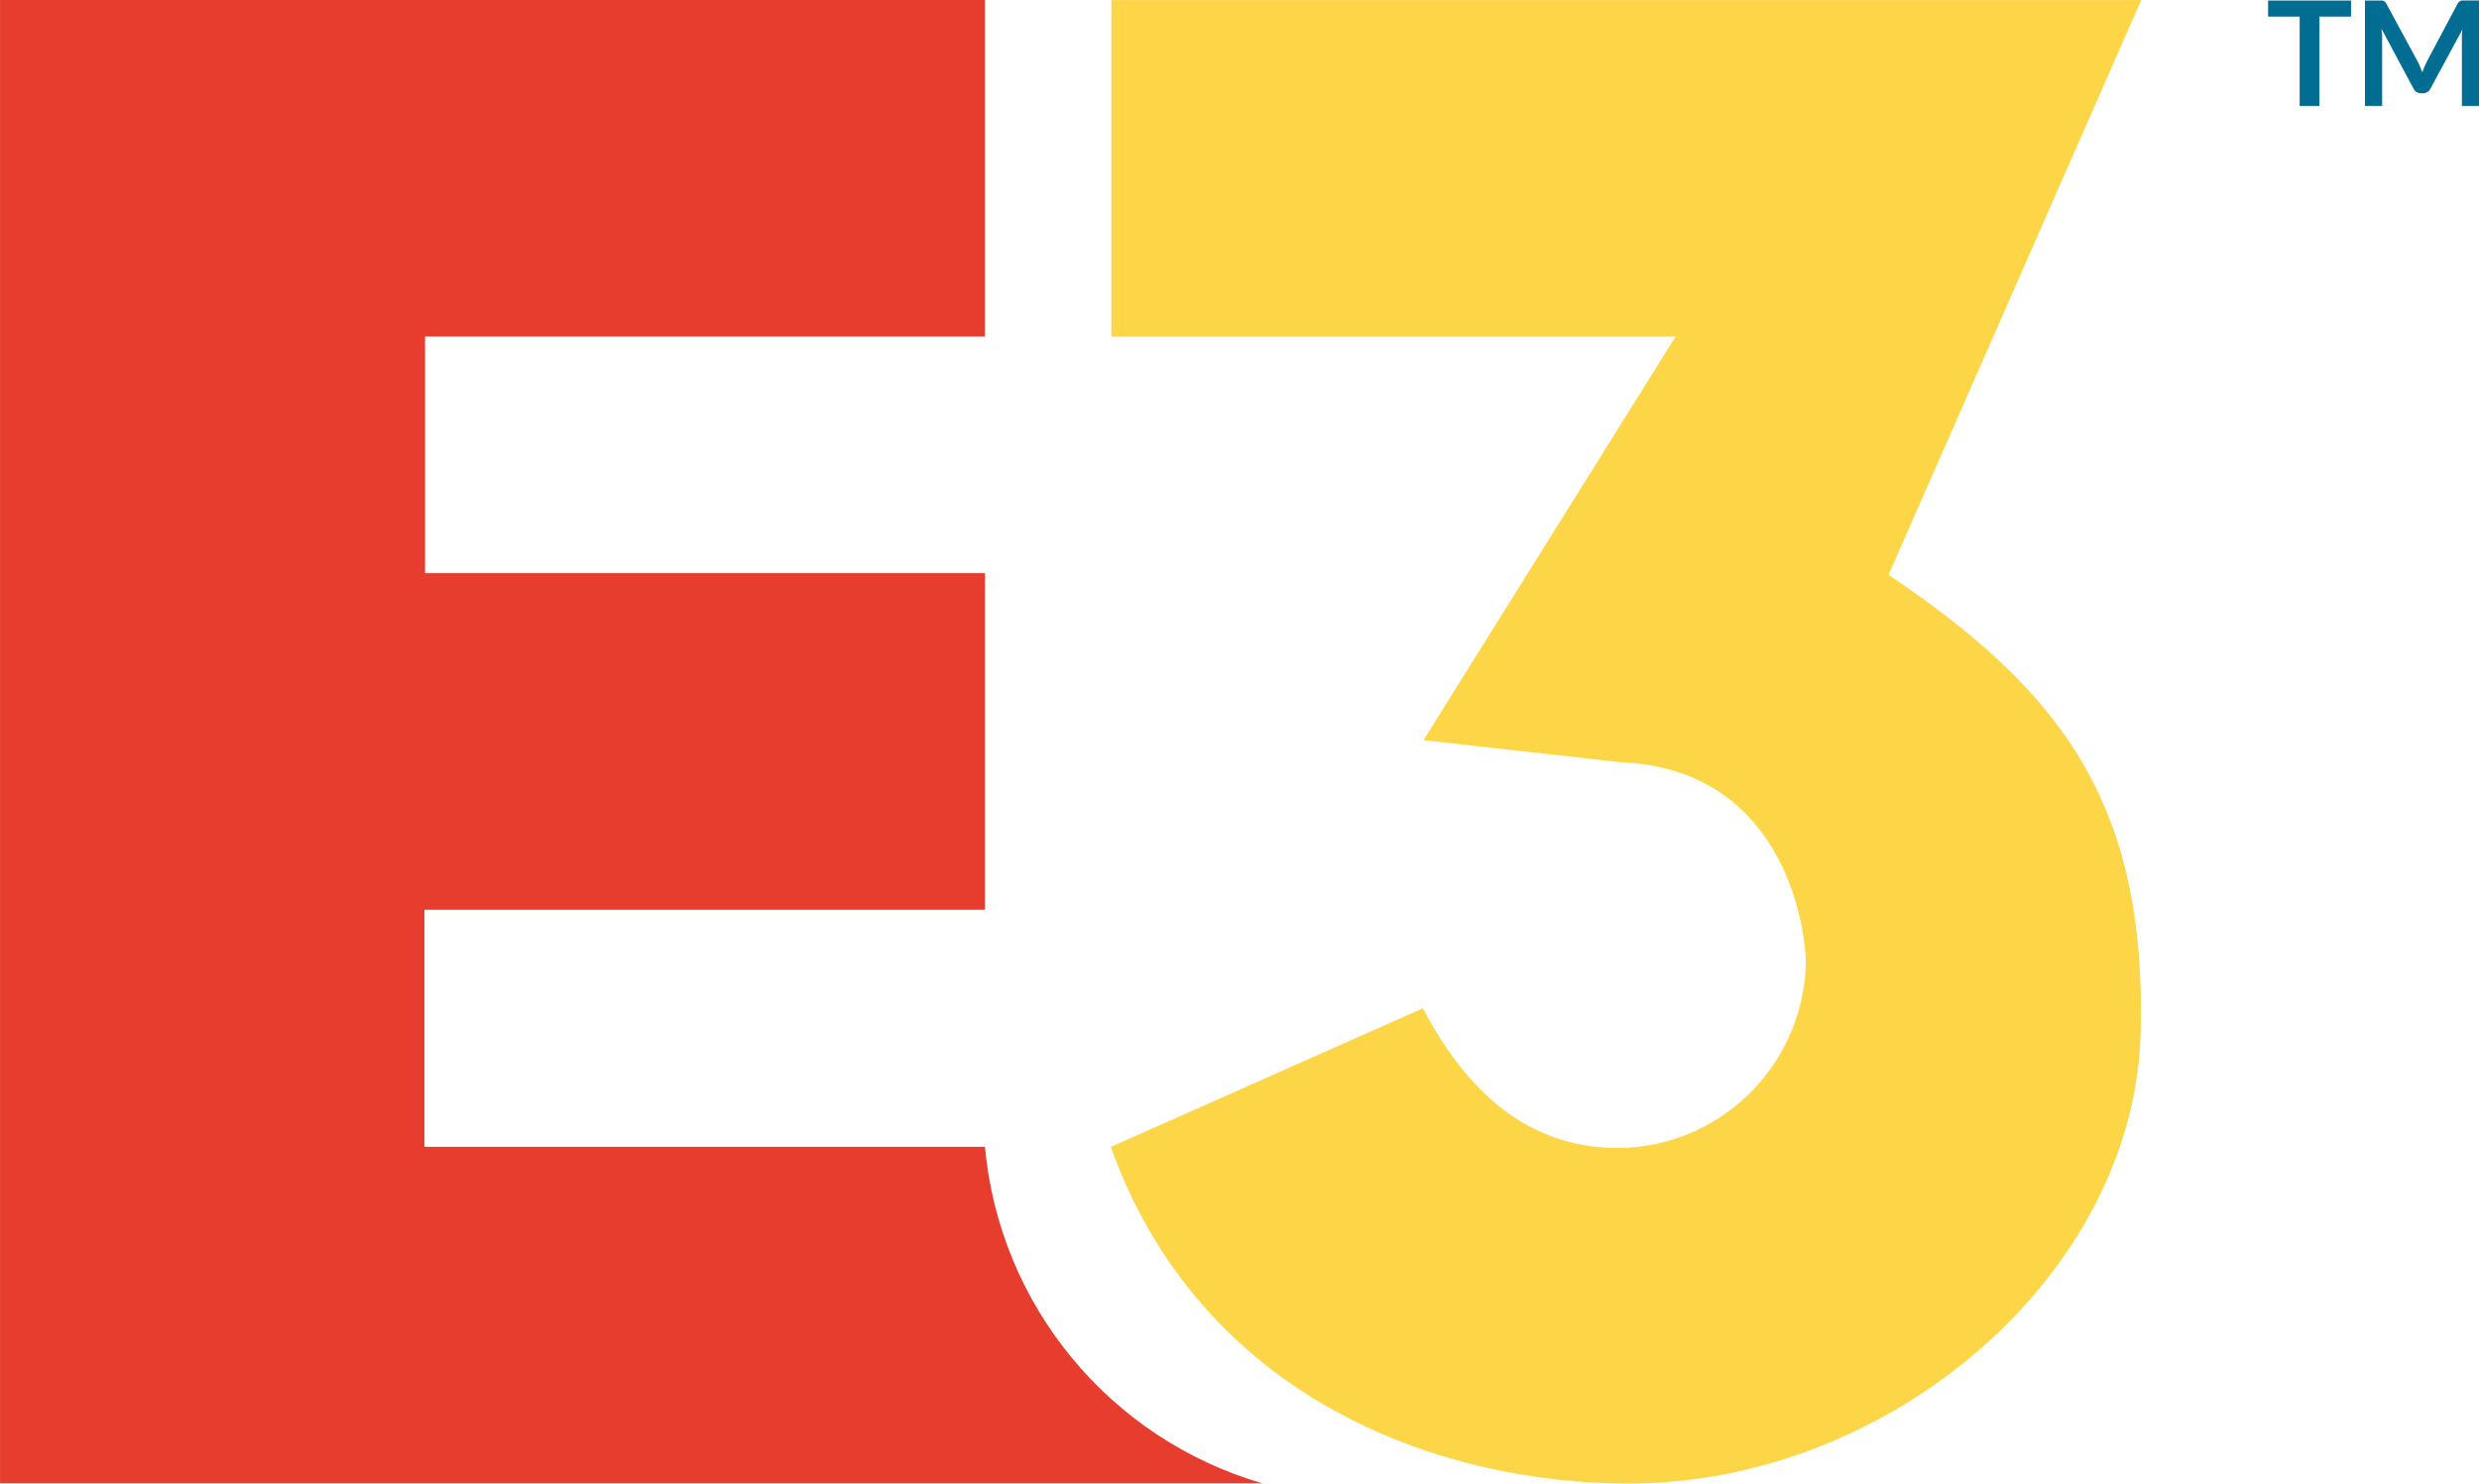
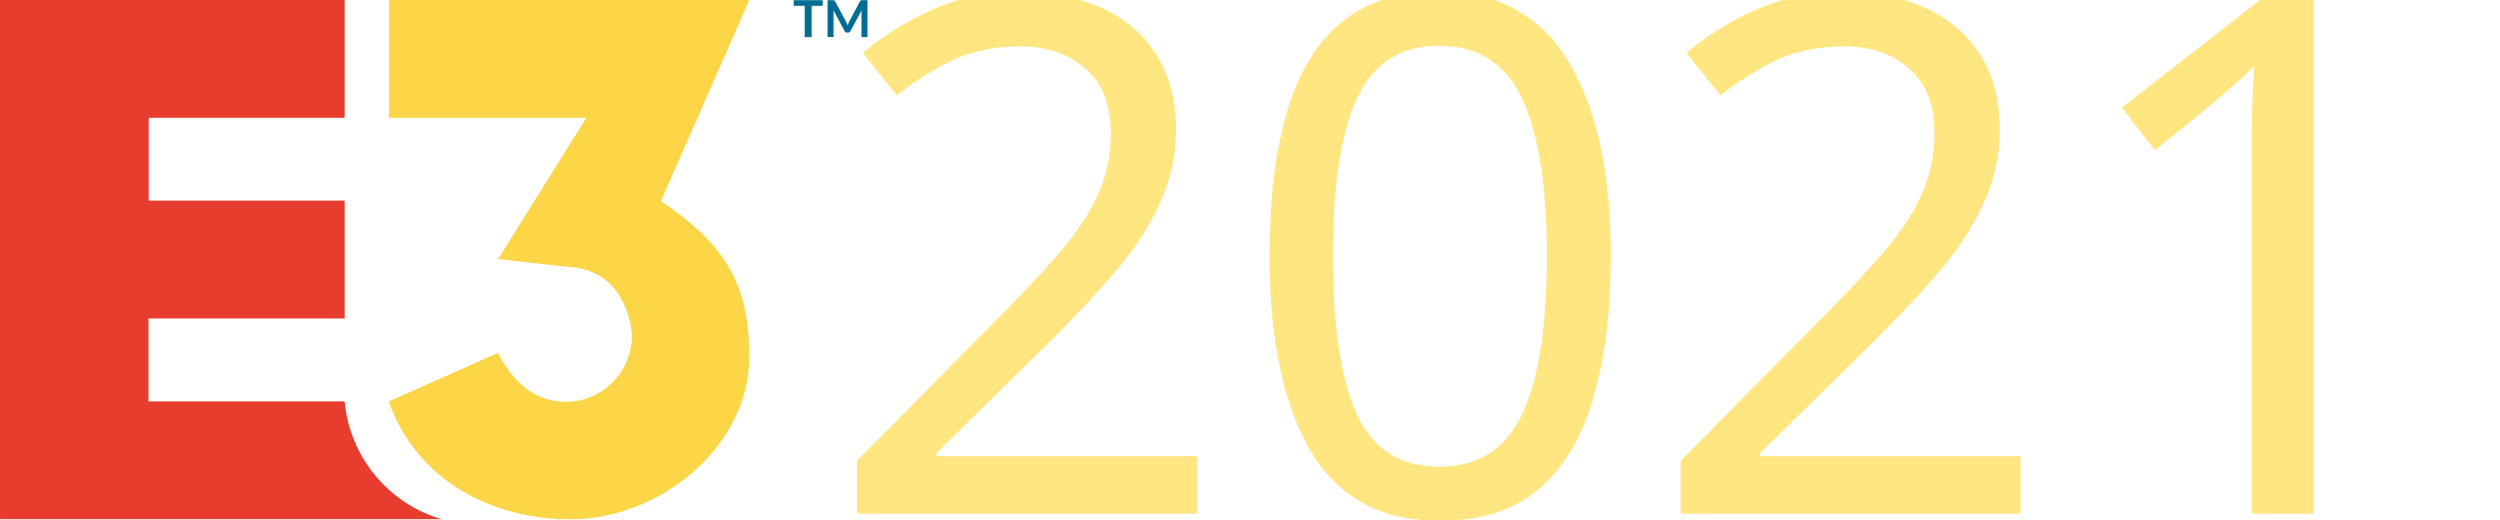
- <svg xmlns="http://www.w3.org/2000/svg" width="20.77mm" height="12.432mm" viewBox="0 0 20.77 12.432" version="1.1" id="svg4577">
+ <svg xmlns="http://www.w3.org/2000/svg" width="59.858mm" height="12.436mm" viewBox="0 0 59.858 12.436" version="1.1" id="svg4577">
  <defs id="defs4571" />
  <g id="layer1" transform="translate(-105.2757,-274.9087)">
    <path class="a" d="m 113.528,284.52 h -4.696 v -1.987 h 4.696 v -2.821 h -4.691 v -1.983 h 4.691 v -2.821 h -8.252 v 12.432 h 10.576 A 3.246,3.246 0 0 1 113.528,284.52 Z" id="path839" style="fill:#e73d2f;fill-opacity:1;stroke-width:0.265" />
    <path class="b" d="m 121.099,279.726 c 1.422,0.96 2.162,1.888 2.112,3.835 -0.049,2.014 -2.081,3.781 -4.292,3.781 -1.579,0 -3.579,-0.709 -4.337,-2.821 l 2.615,-1.162 c 0.354,0.673 0.861,1.171 1.637,1.171 a 1.587,1.587 0 0 0 1.57,-1.503 c 0.018,-0.202 -0.108,-1.673 -1.556,-1.731 l -1.646,-0.184 2.112,-3.382 h -4.727 v -2.821 h 8.629 z" id="path841" style="fill:#fdd647;fill-opacity:1;stroke-width:0.265" />
    <g transform="matrix(0.2645833,0,0,0.2645833,124.2786,274.9132)" id="g847" style="fill:#016d92;fill-opacity:1">
      <path class="c" d="m 426.327,0.609 h -1 v 2.83 H 424.7 v -2.83 h -1 V 0.1 h 2.627 z" transform="translate(-423.7,-0.1)" id="path843" style="fill:#016d92;fill-opacity:1" />
      <path class="c" d="m 445.411,0.1 v 3.339 h -0.542 V 1.287 a 1.457,1.457 0 0 1 0.017,-0.271 L 443.868,2.9 a 0.244,0.244 0 0 1 -0.22,0.136 h -0.085 A 0.244,0.244 0 0 1 443.343,2.9 L 442.326,1 a 0.47,0.47 0 0 0 0.017,0.153 V 3.439 H 441.8 V 0.1 h 0.542 a 0.062,0.062 0 0 1 0.051,0.017 c 0.017,0 0.034,0.017 0.051,0.034 0.017,0.017 0.034,0.034 0.034,0.051 l 1,1.848 a 0.6,0.6 0 0 1 0.068,0.153 1.752,1.752 0 0 1 0.068,0.17 c 0.017,-0.051 0.051,-0.119 0.068,-0.17 0.017,-0.051 0.051,-0.1 0.068,-0.153 l 0.983,-1.85 c 0.017,-0.017 0.017,-0.034 0.034,-0.051 0.017,-0.017 0.034,-0.017 0.051,-0.034 0.017,0 0.034,-0.017 0.051,-0.017 h 0.542 z" transform="translate(-438.732,-0.1)" id="path845" style="fill:#016d92;fill-opacity:1" />
    </g>
+     <text xml:space="preserve" style="font-size:17.24px;line-height:1.25;font-family:Nunito;-inkscape-font-specification:Nunito;word-spacing:0px;fill:#ffe680;fill-opacity:1;stroke-width:0.431" x="124.965" y="287.207" id="text498">
+       <tspan id="tspan496" style="fill:#ffe680;fill-opacity:1;stroke-width:0.431" x="124.965" y="287.207">2021</tspan>
+     </text>
  </g>
</svg>
